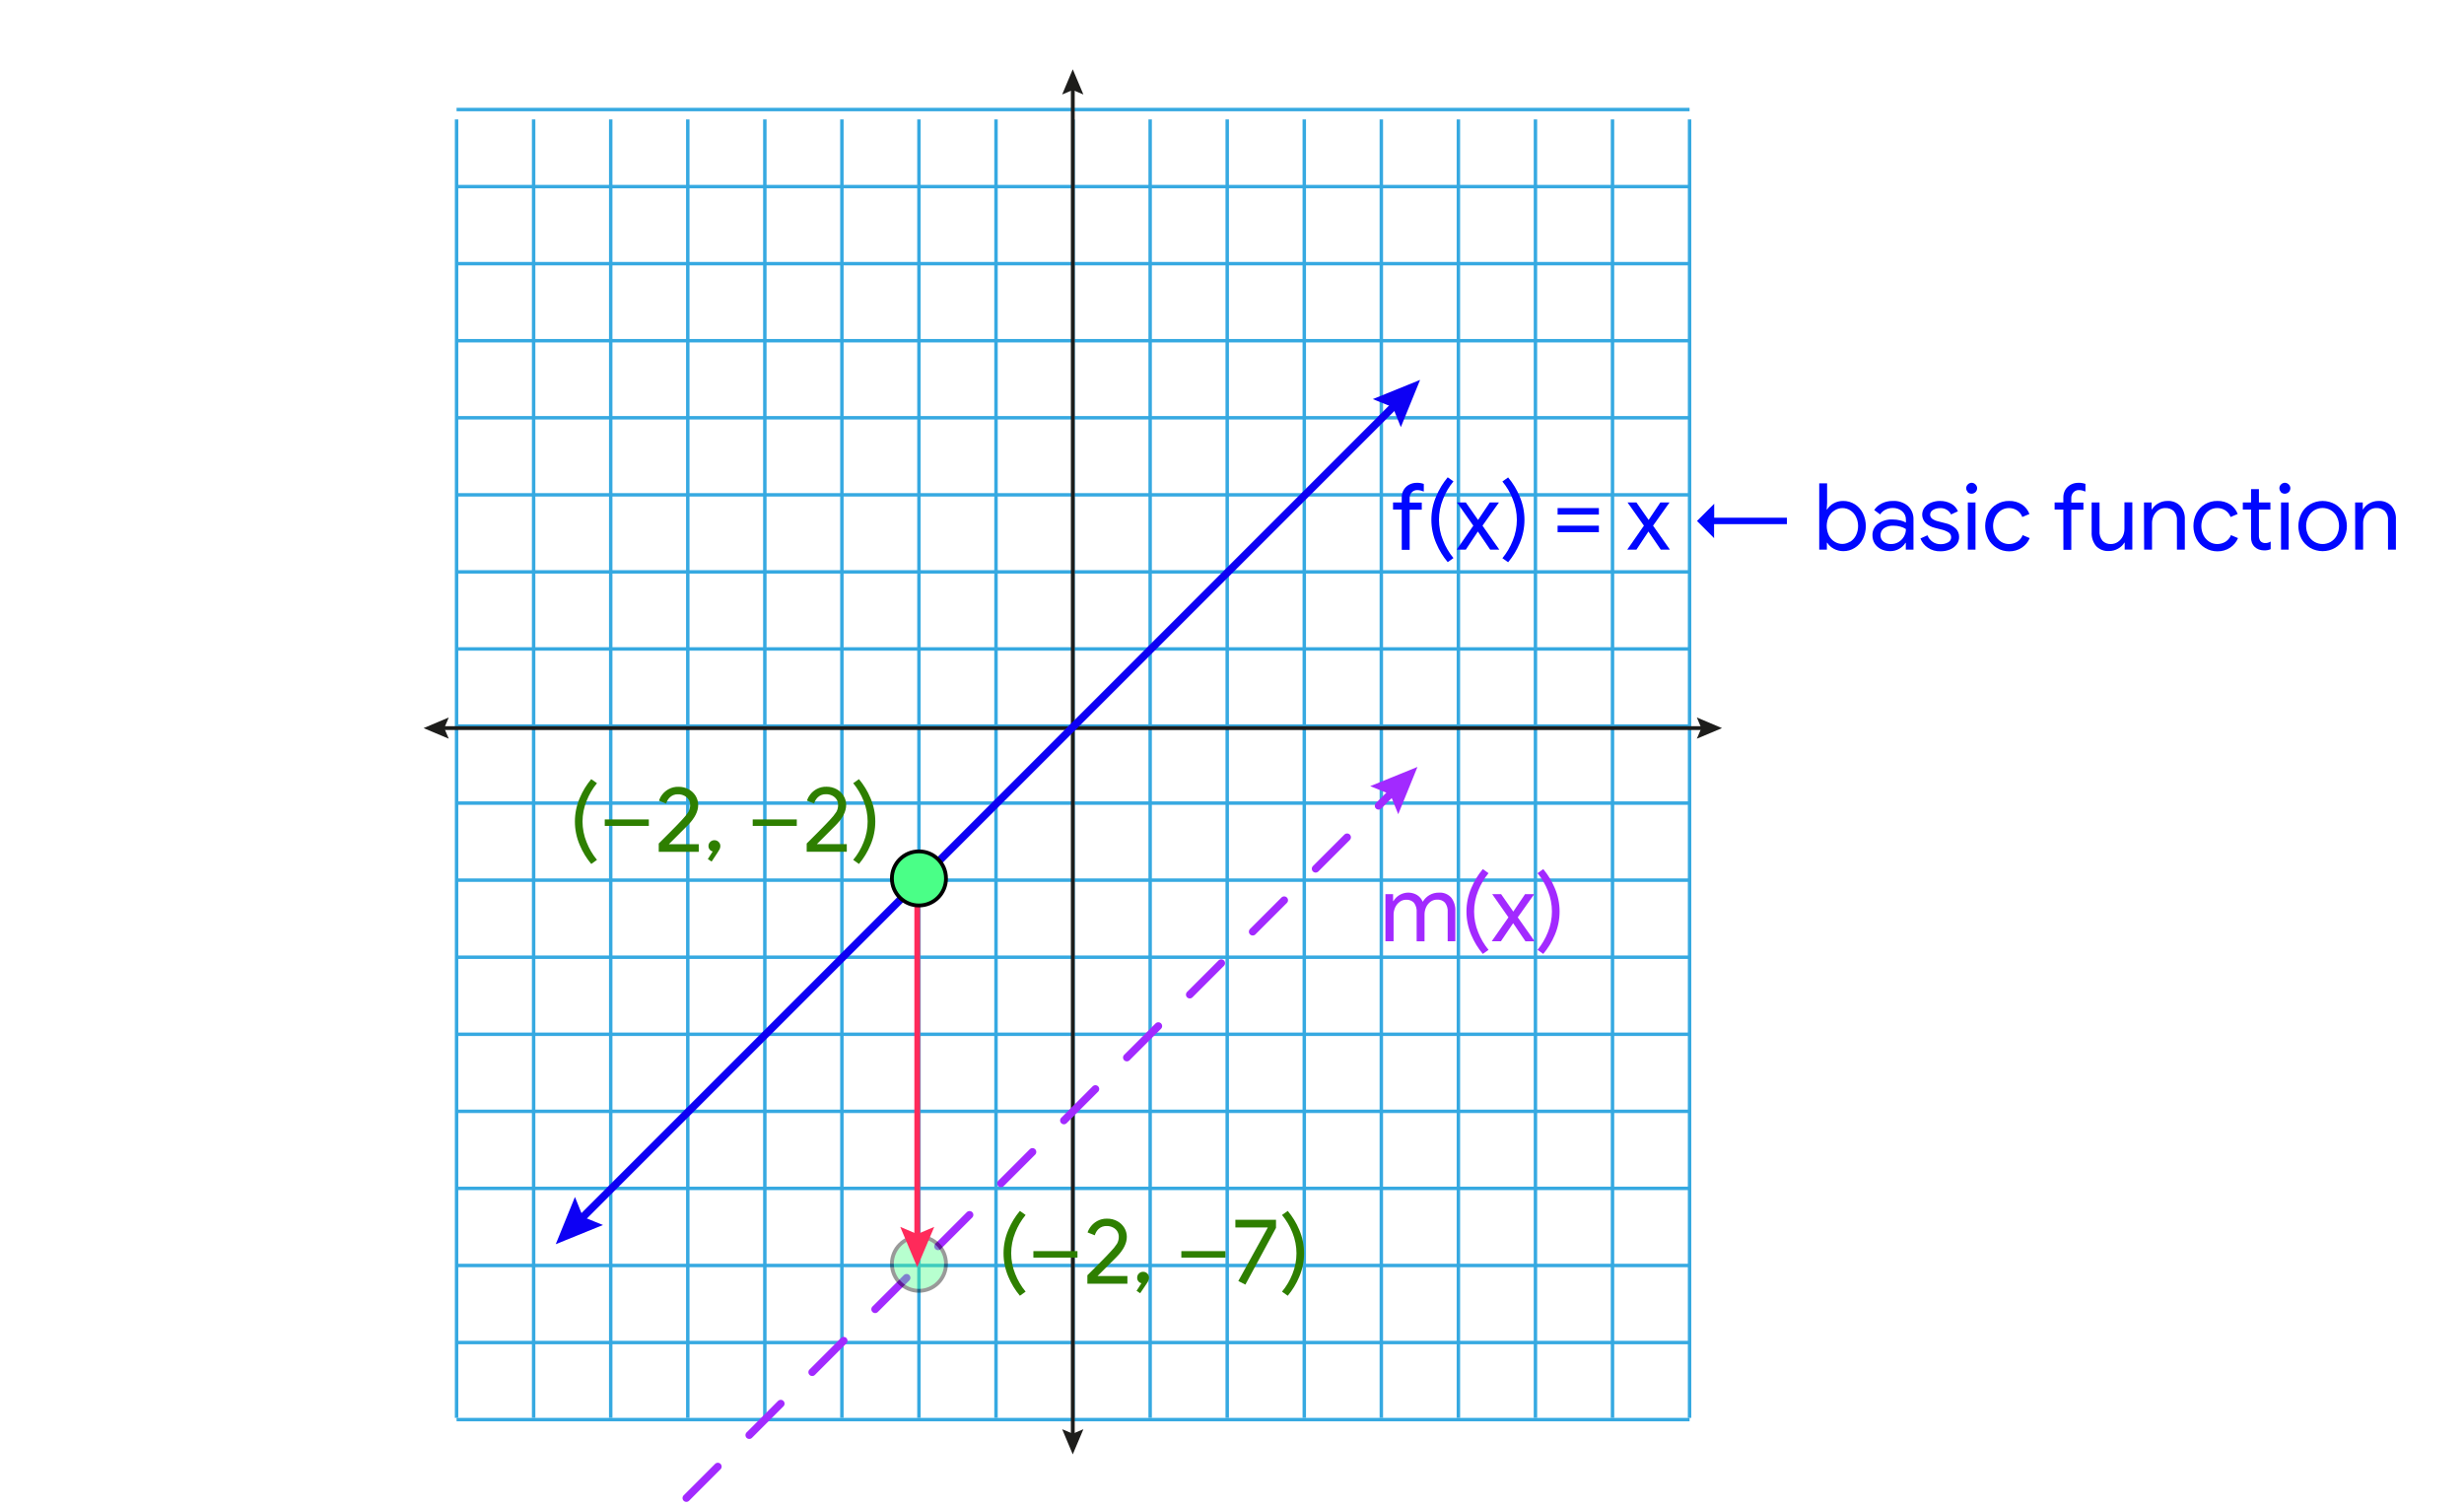
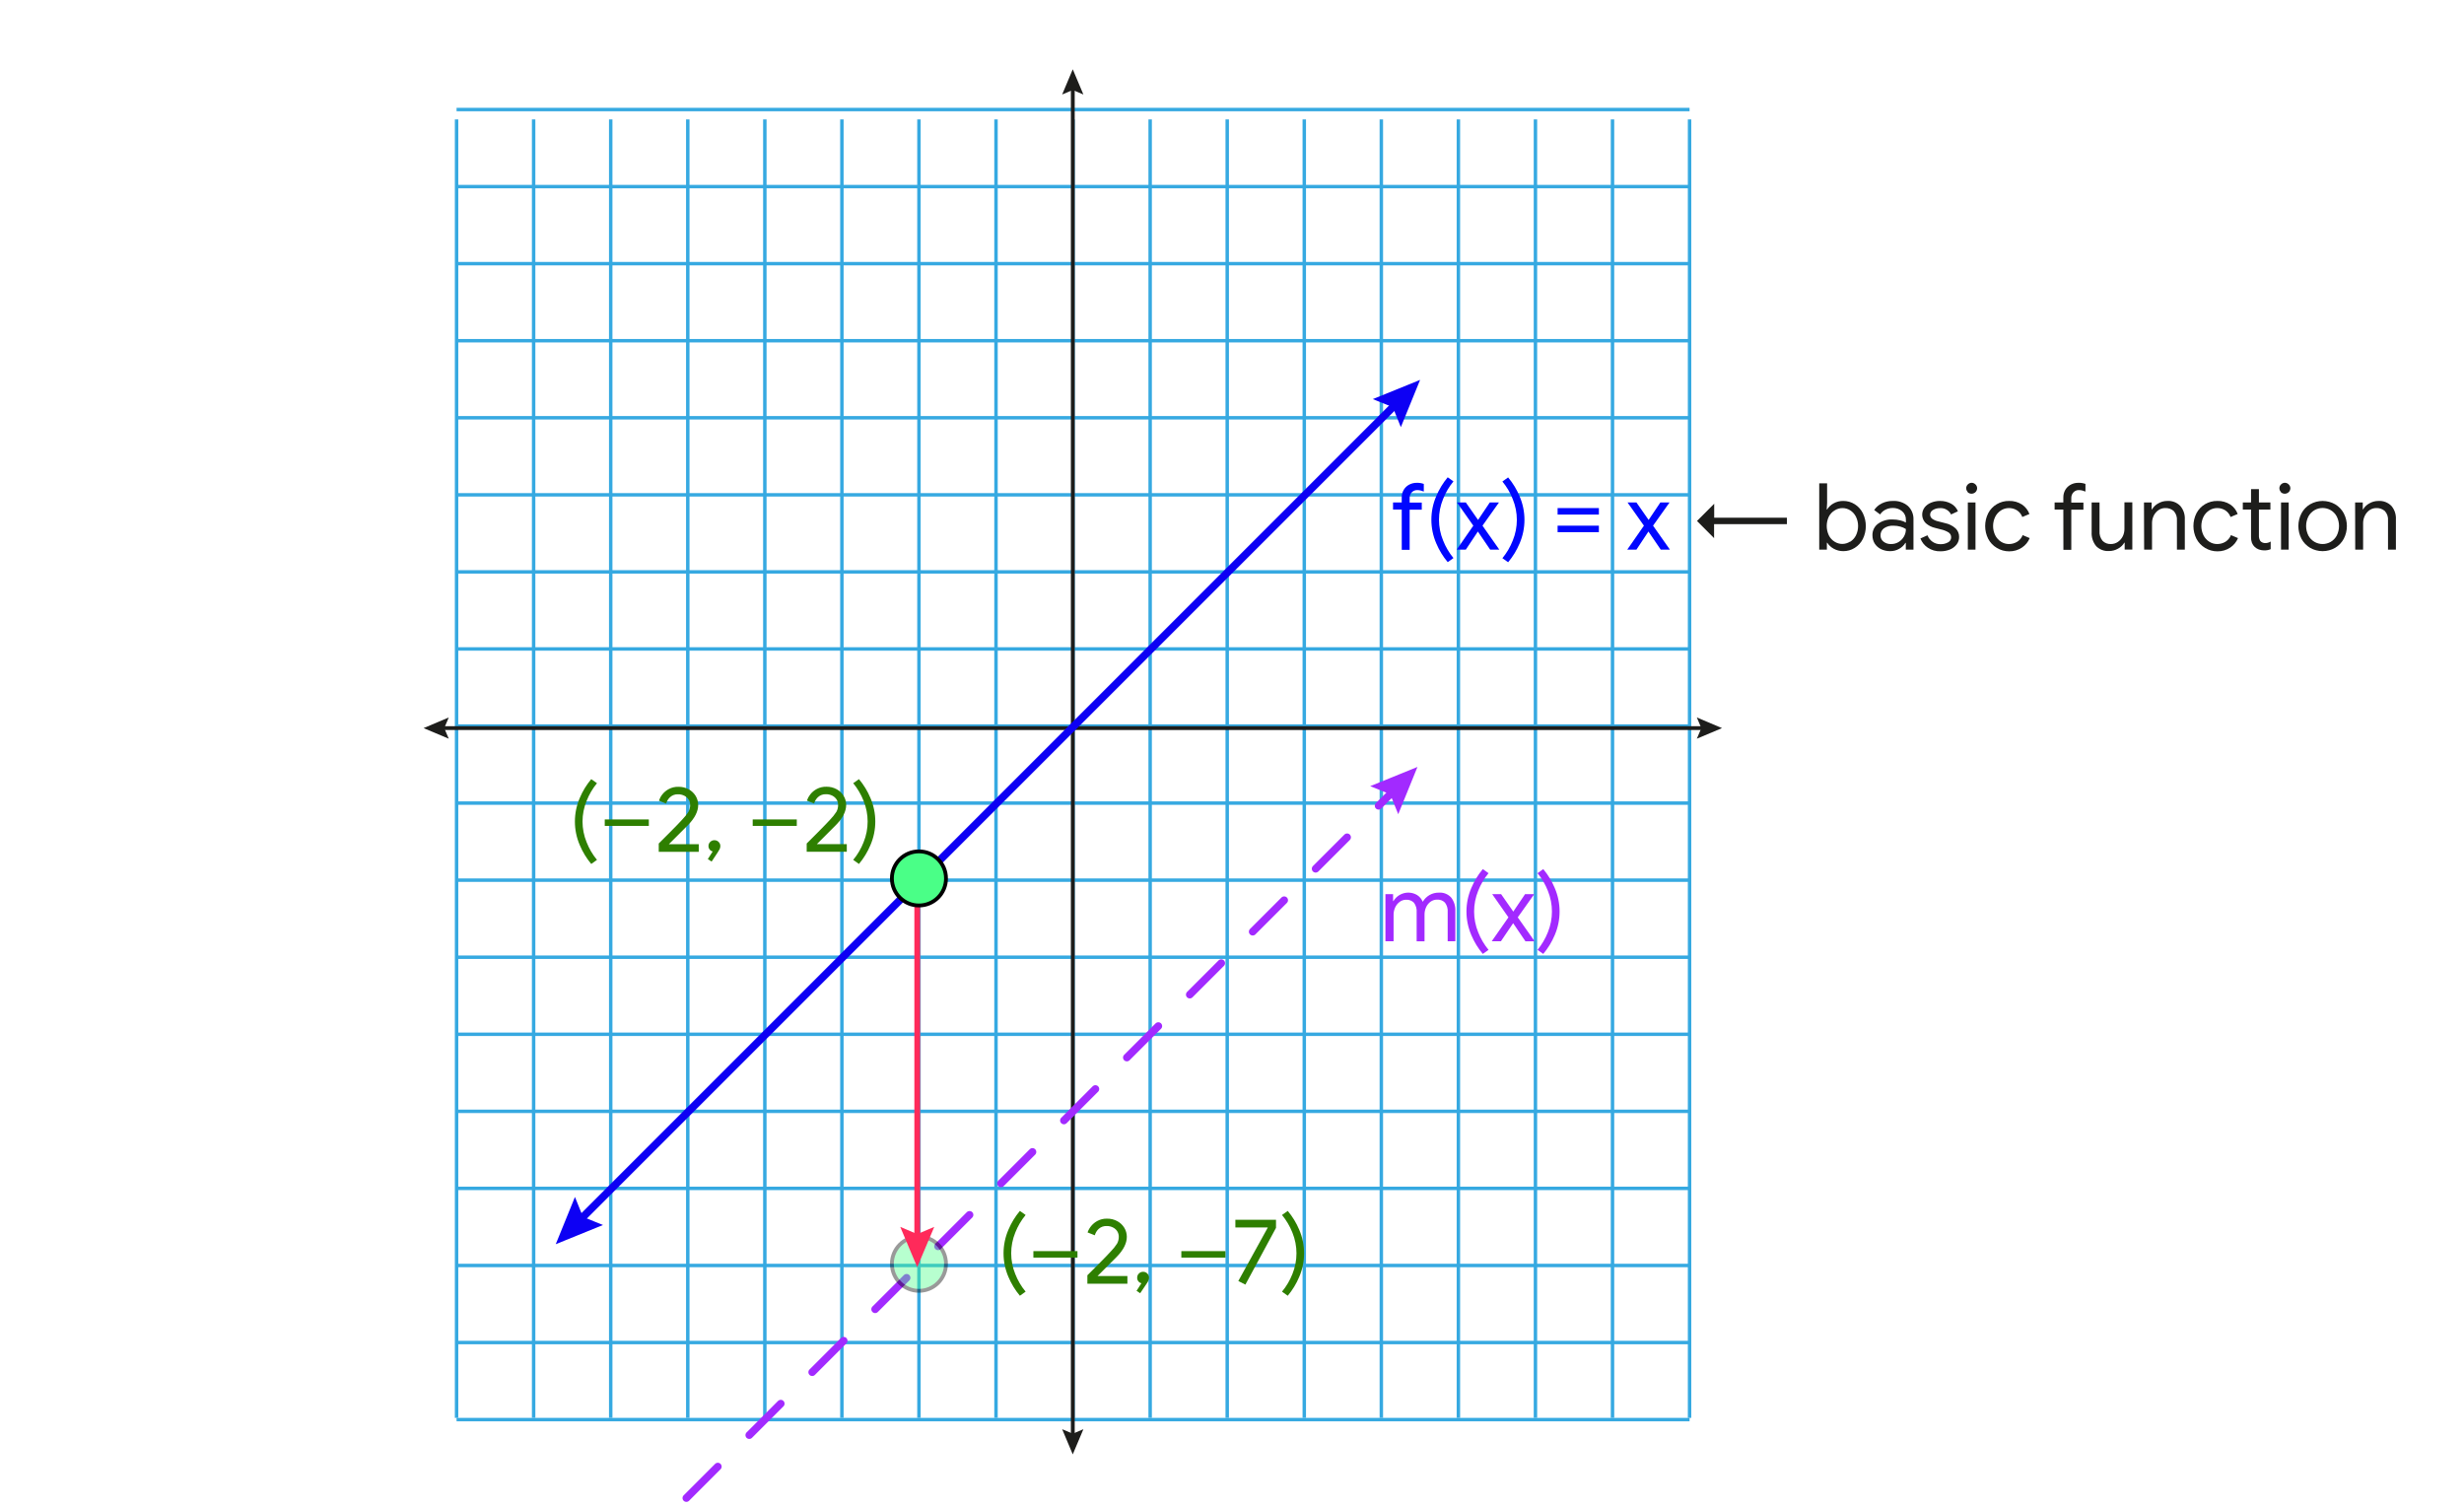
<svg xmlns="http://www.w3.org/2000/svg" id="Mathematic_Background" data-name="Mathematic Background" viewBox="0 0 644 393.5">
  <defs>
    <style>.cls-1{fill:#36a9e1;}.cls-12,.cls-2,.cls-5,.cls-6,.cls-8{fill:none;stroke-linecap:round;stroke-linejoin:round;}.cls-2{stroke:#1d1d1b;}.cls-3{fill:#1d1d1b;}.cls-4{fill:#7f8c8d;}.cls-5,.cls-6{stroke:#a22aff;}.cls-5,.cls-6,.cls-8{stroke-width:2px;}.cls-5{stroke-dasharray:11.63 11.63;}.cls-7{fill:#a22aff;}.cls-8{stroke:#0d00f4;}.cls-9{fill:#0d00f4;}.cls-10{fill:#0007ff;}.cls-11,.cls-14{fill:#4aff87;stroke:#000;stroke-miterlimit:10;}.cls-11{opacity:0.4;}.cls-12{stroke:#ff2a5a;stroke-width:1.5px;}.cls-13{fill:#ff2a5a;}.cls-15{fill:#2e7f00;}</style>
  </defs>
  <rect class="cls-1" x="119.33" y="370.58" width="322.26" height="0.9" />
  <rect class="cls-1" x="119.33" y="350.44" width="322.26" height="0.9" />
  <rect class="cls-1" x="119.33" y="330.3" width="322.26" height="0.9" />
  <rect class="cls-1" x="119.33" y="310.15" width="322.26" height="0.9" />
  <rect class="cls-1" x="119.33" y="290.01" width="322.26" height="0.9" />
  <rect class="cls-1" x="119.33" y="269.87" width="322.26" height="0.9" />
  <rect class="cls-1" x="119.33" y="249.73" width="322.26" height="0.9" />
  <rect class="cls-1" x="119.33" y="229.59" width="322.26" height="0.9" />
  <rect class="cls-1" x="119.33" y="209.45" width="322.26" height="0.9" />
  <rect class="cls-1" x="119.33" y="189.31" width="322.26" height="0.9" />
  <rect class="cls-1" x="119.33" y="169.16" width="322.26" height="0.9" />
  <rect class="cls-1" x="119.33" y="149.02" width="322.26" height="0.9" />
  <rect class="cls-1" x="119.33" y="128.88" width="322.26" height="0.9" />
  <rect class="cls-1" x="119.33" y="108.74" width="322.26" height="0.9" />
  <rect class="cls-1" x="119.33" y="88.6" width="322.26" height="0.9" />
  <rect class="cls-1" x="119.33" y="68.46" width="322.26" height="0.9" />
  <rect class="cls-1" x="119.33" y="48.32" width="322.26" height="0.9" />
  <rect class="cls-1" x="119.33" y="28.18" width="322.26" height="0.9" />
  <rect class="cls-1" x="441.14" y="31.21" width="0.9" height="339.37" />
  <rect class="cls-1" x="421" y="31.21" width="0.9" height="339.37" />
  <rect class="cls-1" x="400.86" y="31.21" width="0.9" height="339.37" />
  <rect class="cls-1" x="380.72" y="31.21" width="0.9" height="339.37" />
  <rect class="cls-1" x="360.58" y="31.21" width="0.9" height="339.37" />
  <rect class="cls-1" x="340.44" y="31.21" width="0.9" height="339.37" />
  <rect class="cls-1" x="320.3" y="31.21" width="0.9" height="339.37" />
  <rect class="cls-1" x="300.16" y="31.21" width="0.9" height="339.37" />
  <rect class="cls-1" x="280.01" y="31.21" width="0.9" height="339.37" />
  <rect class="cls-1" x="259.87" y="31.21" width="0.9" height="339.37" />
  <rect class="cls-1" x="239.73" y="31.21" width="0.9" height="339.37" />
  <rect class="cls-1" x="219.59" y="31.21" width="0.9" height="339.37" />
  <rect class="cls-1" x="199.45" y="31.21" width="0.9" height="339.37" />
  <rect class="cls-1" x="179.31" y="31.21" width="0.9" height="339.37" />
  <rect class="cls-1" x="159.17" y="31.21" width="0.9" height="339.37" />
  <rect class="cls-1" x="139.02" y="31.21" width="0.9" height="339.37" />
  <rect class="cls-1" x="118.88" y="31.21" width="0.9" height="339.37" />
  <line class="cls-2" x1="280.39" y1="22.59" x2="280.39" y2="375.64" />
  <polygon class="cls-3" points="277.61 24.7 280.38 23.52 283.16 24.7 280.38 18.11 277.61 24.7" />
  <polygon class="cls-3" points="277.61 373.54 280.38 374.71 283.16 373.54 280.38 380.12 277.61 373.54" />
  <line class="cls-2" x1="445.6" y1="190.3" x2="115.18" y2="190.3" />
  <polygon class="cls-3" points="443.49 187.52 444.67 190.3 443.49 193.07 450.07 190.3 443.49 187.52" />
  <polygon class="cls-3" points="117.29 187.52 116.11 190.3 117.29 193.07 110.71 190.3 117.29 187.52" />
  <line class="cls-4" x1="144.57" y1="426.35" x2="370.47" y2="200.45" />
  <line class="cls-5" x1="162.94" y1="407.98" x2="356.21" y2="214.71" />
  <line class="cls-6" x1="360.32" y1="210.6" x2="364.56" y2="206.36" />
  <polygon class="cls-7" points="365.45 212.8 363.34 207.58 358.12 205.47 370.47 200.45 365.45 212.8" />
  <line class="cls-4" x1="145.25" y1="325.2" x2="371.16" y2="99.29" />
  <line class="cls-8" x1="151.16" y1="319.29" x2="365.25" y2="105.2" />
  <polygon class="cls-9" points="157.6 320.17 152.38 318.06 150.27 312.84 145.25 325.19 157.6 320.17" />
  <polygon class="cls-9" points="366.13 111.64 364.02 106.42 358.8 104.31 371.16 99.29 366.13 111.64" />
  <path class="cls-10" d="M366.36,133.18h-2.27v-1.86h2.27V130a3.79,3.79,0,0,1,.54-2,3.59,3.59,0,0,1,1.42-1.34,4.15,4.15,0,0,1,2-.47,5,5,0,0,1,1.81.29v2a6.65,6.65,0,0,0-.82-.28,3.51,3.51,0,0,0-.92-.11,1.91,1.91,0,0,0-1.38.57,2.11,2.11,0,0,0-.58,1.58v1.12h3.17v1.86h-3.17v10.48h-2.06Z" />
  <path class="cls-10" d="M375.38,142a15.57,15.57,0,0,1,0-12.32,19.36,19.36,0,0,1,3-4.93l1.5,1.07a16.69,16.69,0,0,0-2.71,4.61,14.21,14.21,0,0,0,0,10.82,17,17,0,0,0,2.71,4.61l-1.5,1.06A19.12,19.12,0,0,1,375.38,142Z" />
  <path class="cls-10" d="M385.07,137.39l-4.28-6.07h2.32l3.2,4.57,3.07-4.57h2.4l-4.31,6.07,4.4,6.27h-2.39l-3.22-4.74-3.15,4.74h-2.39Z" />
  <path class="cls-10" d="M392.67,145.89a17,17,0,0,0,2.71-4.61,14.21,14.21,0,0,0,0-10.82,16.69,16.69,0,0,0-2.71-4.61l1.5-1.07a19.36,19.36,0,0,1,3,4.93,15.57,15.57,0,0,1,0,12.32,19.12,19.12,0,0,1-3,4.92Z" />
  <path class="cls-10" d="M407.1,132.79h10.79v1.7H407.1Zm0,4.6h10.79v1.7H407.1Z" />
  <path class="cls-10" d="M429.66,137.39l-4.29-6.07h2.33l3.19,4.57,3.07-4.57h2.4l-4.31,6.07,4.41,6.27h-2.4l-3.22-4.74-3.14,4.74h-2.4Z" />
-   <path class="cls-10" d="M443.53,136.16l4.5-4.5v3.65h19V137H448v3.65Z" />
-   <path class="cls-10" d="M479.26,143.41a4.55,4.55,0,0,1-1.68-1.56h-.1v1.81h-2V126.33h2.06v5.11l-.1,1.72h.1a4.46,4.46,0,0,1,1.68-1.59,5,5,0,0,1,2.53-.64,5.49,5.49,0,0,1,3,.85,5.78,5.78,0,0,1,2.13,2.35,7.67,7.67,0,0,1,0,6.74,5.78,5.78,0,0,1-2.13,2.33,5.49,5.49,0,0,1-3,.85A5.11,5.11,0,0,1,479.26,143.41Zm4.3-1.81a4.17,4.17,0,0,0,1.51-1.65,5.59,5.59,0,0,0,0-4.92,4.2,4.2,0,0,0-1.51-1.66,3.77,3.77,0,0,0-4,0A4.14,4.14,0,0,0,478,135a5.73,5.73,0,0,0,0,4.94,4,4,0,0,0,1.5,1.64,3.72,3.72,0,0,0,4,0Z" />
-   <path class="cls-10" d="M491.62,143.52a4.07,4.07,0,0,1-1.65-1.47,4,4,0,0,1-.58-2.12,3.61,3.61,0,0,1,1.48-3.06,6.09,6.09,0,0,1,3.73-1.1,8.52,8.52,0,0,1,2.07.24,5.36,5.36,0,0,1,1.46.56v-.75a2.78,2.78,0,0,0-1-2.22,3.63,3.63,0,0,0-2.44-.83,4.15,4.15,0,0,0-1.92.45,3.43,3.43,0,0,0-1.37,1.24l-1.55-1.16a5,5,0,0,1,2-1.74,6.28,6.28,0,0,1,2.82-.63,5.64,5.64,0,0,1,4,1.32,4.63,4.63,0,0,1,1.44,3.59v7.82h-2v-1.77H498a4.34,4.34,0,0,1-1.59,1.53,4.62,4.62,0,0,1-2.4.63A5.41,5.41,0,0,1,491.62,143.52Zm4.55-1.82a4,4,0,0,0,1.43-1.43,3.79,3.79,0,0,0,.53-2,5,5,0,0,0-1.43-.63,6.51,6.51,0,0,0-1.79-.24,4,4,0,0,0-2.55.7,2.23,2.23,0,0,0-.86,1.82,2,2,0,0,0,.77,1.64,3,3,0,0,0,2,.63A3.68,3.68,0,0,0,496.17,141.7Z" />
-   <path class="cls-10" d="M503.82,143.12a5.07,5.07,0,0,1-1.89-2.39l1.84-.82a3.69,3.69,0,0,0,1.37,1.72,3.53,3.53,0,0,0,2,.6,3.88,3.88,0,0,0,2-.47,1.46,1.46,0,0,0,.82-1.34,1.49,1.49,0,0,0-.65-1.25,6.26,6.26,0,0,0-2.06-.81l-1.5-.39a5.4,5.4,0,0,1-2.42-1.23,3.13,3.13,0,0,1-.3-4.13,4,4,0,0,1,1.7-1.24,6,6,0,0,1,2.3-.44,5.9,5.9,0,0,1,2.9.7,4,4,0,0,1,1.8,2l-1.79.83a3,3,0,0,0-2.93-1.65,3.35,3.35,0,0,0-1.78.47,1.39,1.39,0,0,0-.76,1.2,1.35,1.35,0,0,0,.53,1.1,4.3,4.3,0,0,0,1.6.69l1.79.46a5.84,5.84,0,0,1,2.73,1.37,3,3,0,0,1,.92,2.21,3.18,3.18,0,0,1-.65,2,4.26,4.26,0,0,1-1.77,1.32,6.32,6.32,0,0,1-2.47.46A5.64,5.64,0,0,1,503.82,143.12Z" />
-   <path class="cls-10" d="M514.32,128.61a1.42,1.42,0,0,1-.43-1,1.37,1.37,0,0,1,.43-1,1.42,1.42,0,0,1,1-.43,1.44,1.44,0,0,1,1,.43,1.37,1.37,0,0,1,.43,1,1.45,1.45,0,0,1-.42,1,1.5,1.5,0,0,1-2.1,0Zm0,2.71h2v12.34h-2Z" />
-   <path class="cls-10" d="M521.88,143.19a5.93,5.93,0,0,1-2.23-2.35,7.44,7.44,0,0,1,0-6.71,5.81,5.81,0,0,1,2.23-2.35,6.11,6.11,0,0,1,3.21-.85,5.87,5.87,0,0,1,3.38.93,5.13,5.13,0,0,1,1.95,2.48l-1.86.78a3.63,3.63,0,0,0-1.37-1.73,3.9,3.9,0,0,0-2.19-.6,3.74,3.74,0,0,0-2,.6,4.24,4.24,0,0,0-1.51,1.65,5.53,5.53,0,0,0,0,4.89,4.27,4.27,0,0,0,1.51,1.66,3.74,3.74,0,0,0,2,.6,4.11,4.11,0,0,0,2.25-.61,3.57,3.57,0,0,0,1.4-1.72l1.84.78a5.38,5.38,0,0,1-2,2.46,5.87,5.87,0,0,1-3.38,1A6.12,6.12,0,0,1,521.88,143.19Z" />
-   <path class="cls-10" d="M539.28,133.18H537v-1.86h2.28V130a3.87,3.87,0,0,1,.53-2,3.61,3.61,0,0,1,1.43-1.34,4.13,4.13,0,0,1,2-.47,5,5,0,0,1,1.82.29v2a7.27,7.27,0,0,0-.82-.28,3.57,3.57,0,0,0-.92-.11,1.88,1.88,0,0,0-1.38.57,2.11,2.11,0,0,0-.58,1.58v1.12h3.17v1.86h-3.17v10.48h-2.06Z" />
-   <path class="cls-10" d="M547.86,142.74a5.29,5.29,0,0,1-1.18-3.65v-7.77h2.06v7.45a3.62,3.62,0,0,0,.8,2.59,2.86,2.86,0,0,0,2.16.83,3.21,3.21,0,0,0,1.85-.56,3.84,3.84,0,0,0,1.26-1.45,4.3,4.3,0,0,0,.44-1.89v-7h2.06v12.34h-2v-1.79h-.1a4.12,4.12,0,0,1-1.62,1.55,4.73,4.73,0,0,1-2.37.63A4.33,4.33,0,0,1,547.86,142.74Z" />
-   <path class="cls-10" d="M560.36,131.32h2v1.81h.1a4.21,4.21,0,0,1,1.62-1.56,4.64,4.64,0,0,1,2.37-.64,4.32,4.32,0,0,1,3.4,1.3,5,5,0,0,1,1.18,3.52v7.91h-2.06v-7.6a3.32,3.32,0,0,0-.82-2.49,3.15,3.15,0,0,0-2.26-.78,3,3,0,0,0-1.77.56,3.72,3.72,0,0,0-1.23,1.46,4.36,4.36,0,0,0-.43,1.9v6.95h-2.06Z" />
-   <path class="cls-10" d="M576.31,143.19a6.07,6.07,0,0,1-2.23-2.35,7.44,7.44,0,0,1,0-6.71,5.94,5.94,0,0,1,2.23-2.35,6.12,6.12,0,0,1,3.22-.85,5.89,5.89,0,0,1,3.38.93,5.06,5.06,0,0,1,1.94,2.48l-1.86.78a3.57,3.57,0,0,0-1.37-1.73,3.86,3.86,0,0,0-2.19-.6,3.73,3.73,0,0,0-2,.6,4.24,4.24,0,0,0-1.51,1.65,5.53,5.53,0,0,0,0,4.89,4.27,4.27,0,0,0,1.51,1.66,3.73,3.73,0,0,0,2,.6,4.11,4.11,0,0,0,2.25-.61,3.65,3.65,0,0,0,1.41-1.72l1.84.78a5.45,5.45,0,0,1-2,2.46,5.89,5.89,0,0,1-3.38,1A6.13,6.13,0,0,1,576.31,143.19Z" />
-   <path class="cls-10" d="M590.38,143.61a3.26,3.26,0,0,1-1.07-.65,3,3,0,0,1-.73-1.07,4,4,0,0,1-.24-1.47v-7.24h-2.15v-1.86h2.15v-3.49h2.06v3.49h3v1.86h-3v6.73a2.43,2.43,0,0,0,.38,1.5,1.67,1.67,0,0,0,1.34.53,2.45,2.45,0,0,0,1.35-.41v2a3.36,3.36,0,0,1-.74.24,5,5,0,0,1-1,.08A4,4,0,0,1,590.38,143.61Z" />
-   <path class="cls-10" d="M596.18,128.61a1.42,1.42,0,0,1-.43-1,1.37,1.37,0,0,1,.43-1,1.42,1.42,0,0,1,1-.43,1.4,1.4,0,0,1,1,.43,1.38,1.38,0,0,1,.44,1,1.45,1.45,0,0,1-.42,1,1.5,1.5,0,0,1-2.1,0Zm0,2.71h2v12.34h-2Z" />
-   <path class="cls-10" d="M603.78,143.18a6.06,6.06,0,0,1-2.26-2.37,7.21,7.21,0,0,1,0-6.64,6.06,6.06,0,0,1,2.26-2.37,6.58,6.58,0,0,1,6.54,0,6.06,6.06,0,0,1,2.26,2.37,7.21,7.21,0,0,1,0,6.64,6.06,6.06,0,0,1-2.26,2.37,6.58,6.58,0,0,1-6.54,0Zm5.39-1.56a4.21,4.21,0,0,0,1.57-1.64,5.55,5.55,0,0,0,0-5,4.21,4.21,0,0,0-1.57-1.64,4.25,4.25,0,0,0-4.25,0,4.25,4.25,0,0,0-1.59,1.64,5.55,5.55,0,0,0,0,5,4.25,4.25,0,0,0,1.59,1.64,4.25,4.25,0,0,0,4.25,0Z" />
-   <path class="cls-10" d="M615.54,131.32h2v1.81h.09a4.21,4.21,0,0,1,1.62-1.56,4.7,4.7,0,0,1,2.38-.64,4.35,4.35,0,0,1,3.4,1.3,5,5,0,0,1,1.17,3.52v7.91h-2.06v-7.6a3.28,3.28,0,0,0-.82-2.49,3.14,3.14,0,0,0-2.25-.78,3,3,0,0,0-1.78.56,3.78,3.78,0,0,0-1.22,1.46,4.37,4.37,0,0,0-.44,1.9v6.95h-2.06Z" />
+   <path class="cls-3" d="M443.53,136.16l4.5-4.5v3.65h19V137H448v3.65Z" />
+   <path class="cls-3" d="M479.26,143.41a4.55,4.55,0,0,1-1.68-1.56h-.1v1.81h-2V126.33h2.06v5.11l-.1,1.72h.1a4.46,4.46,0,0,1,1.68-1.59,5,5,0,0,1,2.53-.64,5.49,5.49,0,0,1,3,.85,5.78,5.78,0,0,1,2.13,2.35,7.67,7.67,0,0,1,0,6.74,5.78,5.78,0,0,1-2.13,2.33,5.49,5.49,0,0,1-3,.85A5.11,5.11,0,0,1,479.26,143.41Zm4.3-1.81a4.17,4.17,0,0,0,1.51-1.65,5.59,5.59,0,0,0,0-4.92,4.2,4.2,0,0,0-1.51-1.66,3.77,3.77,0,0,0-4,0A4.14,4.14,0,0,0,478,135a5.73,5.73,0,0,0,0,4.94,4,4,0,0,0,1.5,1.64,3.72,3.72,0,0,0,4,0Z" />
+   <path class="cls-3" d="M491.62,143.52a4.07,4.07,0,0,1-1.65-1.47,4,4,0,0,1-.58-2.12,3.61,3.61,0,0,1,1.48-3.06,6.09,6.09,0,0,1,3.73-1.1,8.52,8.52,0,0,1,2.07.24,5.36,5.36,0,0,1,1.46.56v-.75a2.78,2.78,0,0,0-1-2.22,3.63,3.63,0,0,0-2.44-.83,4.15,4.15,0,0,0-1.92.45,3.43,3.43,0,0,0-1.37,1.24l-1.55-1.16a5,5,0,0,1,2-1.74,6.28,6.28,0,0,1,2.82-.63,5.64,5.64,0,0,1,4,1.32,4.63,4.63,0,0,1,1.44,3.59v7.82h-2v-1.77H498a4.34,4.34,0,0,1-1.59,1.53,4.62,4.62,0,0,1-2.4.63A5.41,5.41,0,0,1,491.62,143.52Zm4.55-1.82a4,4,0,0,0,1.43-1.43,3.79,3.79,0,0,0,.53-2,5,5,0,0,0-1.43-.63,6.51,6.51,0,0,0-1.79-.24,4,4,0,0,0-2.55.7,2.23,2.23,0,0,0-.86,1.82,2,2,0,0,0,.77,1.64,3,3,0,0,0,2,.63A3.68,3.68,0,0,0,496.17,141.7Z" />
+   <path class="cls-3" d="M503.82,143.12a5.07,5.07,0,0,1-1.89-2.39l1.84-.82a3.69,3.69,0,0,0,1.37,1.72,3.53,3.53,0,0,0,2,.6,3.88,3.88,0,0,0,2-.47,1.46,1.46,0,0,0,.82-1.34,1.49,1.49,0,0,0-.65-1.25,6.26,6.26,0,0,0-2.06-.81l-1.5-.39a5.4,5.4,0,0,1-2.42-1.23,3.13,3.13,0,0,1-.3-4.13,4,4,0,0,1,1.7-1.24,6,6,0,0,1,2.3-.44,5.9,5.9,0,0,1,2.9.7,4,4,0,0,1,1.8,2l-1.79.83a3,3,0,0,0-2.93-1.65,3.35,3.35,0,0,0-1.78.47,1.39,1.39,0,0,0-.76,1.2,1.35,1.35,0,0,0,.53,1.1,4.3,4.3,0,0,0,1.6.69l1.79.46a5.84,5.84,0,0,1,2.73,1.37,3,3,0,0,1,.92,2.21,3.18,3.18,0,0,1-.65,2,4.26,4.26,0,0,1-1.77,1.32,6.32,6.32,0,0,1-2.47.46A5.64,5.64,0,0,1,503.82,143.12Z" />
+   <path class="cls-3" d="M514.32,128.61a1.42,1.42,0,0,1-.43-1,1.37,1.37,0,0,1,.43-1,1.42,1.42,0,0,1,1-.43,1.44,1.44,0,0,1,1,.43,1.37,1.37,0,0,1,.43,1,1.45,1.45,0,0,1-.42,1,1.5,1.5,0,0,1-2.1,0Zm0,2.71h2v12.34h-2Z" />
+   <path class="cls-3" d="M521.88,143.19a5.93,5.93,0,0,1-2.23-2.35,7.44,7.44,0,0,1,0-6.71,5.81,5.81,0,0,1,2.23-2.35,6.11,6.11,0,0,1,3.21-.85,5.87,5.87,0,0,1,3.38.93,5.13,5.13,0,0,1,1.95,2.48l-1.86.78a3.63,3.63,0,0,0-1.37-1.73,3.9,3.9,0,0,0-2.19-.6,3.74,3.74,0,0,0-2,.6,4.24,4.24,0,0,0-1.51,1.65,5.53,5.53,0,0,0,0,4.89,4.27,4.27,0,0,0,1.51,1.66,3.74,3.74,0,0,0,2,.6,4.11,4.11,0,0,0,2.25-.61,3.57,3.57,0,0,0,1.4-1.72l1.84.78a5.38,5.38,0,0,1-2,2.46,5.87,5.87,0,0,1-3.38,1A6.12,6.12,0,0,1,521.88,143.19Z" />
+   <path class="cls-3" d="M539.28,133.18H537v-1.86h2.28V130a3.87,3.87,0,0,1,.53-2,3.61,3.61,0,0,1,1.43-1.34,4.13,4.13,0,0,1,2-.47,5,5,0,0,1,1.82.29v2a7.27,7.27,0,0,0-.82-.28,3.57,3.57,0,0,0-.92-.11,1.88,1.88,0,0,0-1.38.57,2.11,2.11,0,0,0-.58,1.58v1.12h3.17v1.86h-3.17v10.48h-2.06Z" />
+   <path class="cls-3" d="M547.86,142.74a5.29,5.29,0,0,1-1.18-3.65v-7.77h2.06v7.45a3.62,3.62,0,0,0,.8,2.59,2.86,2.86,0,0,0,2.16.83,3.21,3.21,0,0,0,1.85-.56,3.84,3.84,0,0,0,1.26-1.45,4.3,4.3,0,0,0,.44-1.89v-7h2.06v12.34h-2v-1.79h-.1a4.12,4.12,0,0,1-1.62,1.55,4.73,4.73,0,0,1-2.37.63A4.33,4.33,0,0,1,547.86,142.74Z" />
+   <path class="cls-3" d="M560.36,131.32h2v1.81h.1a4.21,4.21,0,0,1,1.62-1.56,4.64,4.64,0,0,1,2.37-.64,4.32,4.32,0,0,1,3.4,1.3,5,5,0,0,1,1.18,3.52v7.91h-2.06v-7.6a3.32,3.32,0,0,0-.82-2.49,3.15,3.15,0,0,0-2.26-.78,3,3,0,0,0-1.77.56,3.72,3.72,0,0,0-1.23,1.46,4.36,4.36,0,0,0-.43,1.9v6.95h-2.06Z" />
+   <path class="cls-3" d="M576.31,143.19a6.07,6.07,0,0,1-2.23-2.35,7.44,7.44,0,0,1,0-6.71,5.94,5.94,0,0,1,2.23-2.35,6.12,6.12,0,0,1,3.22-.85,5.89,5.89,0,0,1,3.38.93,5.06,5.06,0,0,1,1.94,2.48l-1.86.78a3.57,3.57,0,0,0-1.37-1.73,3.86,3.86,0,0,0-2.19-.6,3.73,3.73,0,0,0-2,.6,4.24,4.24,0,0,0-1.51,1.65,5.53,5.53,0,0,0,0,4.89,4.27,4.27,0,0,0,1.51,1.66,3.73,3.73,0,0,0,2,.6,4.11,4.11,0,0,0,2.25-.61,3.65,3.65,0,0,0,1.41-1.72l1.84.78a5.45,5.45,0,0,1-2,2.46,5.89,5.89,0,0,1-3.38,1A6.13,6.13,0,0,1,576.31,143.19Z" />
+   <path class="cls-3" d="M590.38,143.61a3.26,3.26,0,0,1-1.07-.65,3,3,0,0,1-.73-1.07,4,4,0,0,1-.24-1.47v-7.24h-2.15v-1.86h2.15v-3.49h2.06v3.49h3v1.86h-3v6.73a2.43,2.43,0,0,0,.38,1.5,1.67,1.67,0,0,0,1.34.53,2.45,2.45,0,0,0,1.35-.41v2a3.36,3.36,0,0,1-.74.24,5,5,0,0,1-1,.08A4,4,0,0,1,590.38,143.61Z" />
+   <path class="cls-3" d="M596.18,128.61a1.42,1.42,0,0,1-.43-1,1.37,1.37,0,0,1,.43-1,1.42,1.42,0,0,1,1-.43,1.4,1.4,0,0,1,1,.43,1.38,1.38,0,0,1,.44,1,1.45,1.45,0,0,1-.42,1,1.5,1.5,0,0,1-2.1,0Zm0,2.71h2v12.34h-2Z" />
+   <path class="cls-3" d="M603.78,143.18a6.06,6.06,0,0,1-2.26-2.37,7.21,7.21,0,0,1,0-6.64,6.06,6.06,0,0,1,2.26-2.37,6.58,6.58,0,0,1,6.54,0,6.06,6.06,0,0,1,2.26,2.37,7.21,7.21,0,0,1,0,6.64,6.06,6.06,0,0,1-2.26,2.37,6.58,6.58,0,0,1-6.54,0Zm5.39-1.56a4.21,4.21,0,0,0,1.57-1.64,5.55,5.55,0,0,0,0-5,4.21,4.21,0,0,0-1.57-1.64,4.25,4.25,0,0,0-4.25,0,4.25,4.25,0,0,0-1.59,1.64,5.55,5.55,0,0,0,0,5,4.25,4.25,0,0,0,1.59,1.64,4.25,4.25,0,0,0,4.25,0Z" />
+   <path class="cls-3" d="M615.54,131.32h2v1.81h.09a4.21,4.21,0,0,1,1.62-1.56,4.7,4.7,0,0,1,2.38-.64,4.35,4.35,0,0,1,3.4,1.3,5,5,0,0,1,1.17,3.52v7.91h-2.06v-7.6a3.28,3.28,0,0,0-.82-2.49,3.14,3.14,0,0,0-2.25-.78,3,3,0,0,0-1.78.56,3.78,3.78,0,0,0-1.22,1.46,4.37,4.37,0,0,0-.44,1.9v6.95h-2.06Z" />
  <path class="cls-7" d="M362.1,233.69h2v1.81h.1a4.51,4.51,0,0,1,6.21-1.55,3.7,3.7,0,0,1,1.44,1.74,5.14,5.14,0,0,1,1.73-1.74,4.79,4.79,0,0,1,2.51-.65,3.93,3.93,0,0,1,3.2,1.29,5.36,5.36,0,0,1,1.08,3.53V246h-2v-7.6a3.61,3.61,0,0,0-.71-2.49,2.64,2.64,0,0,0-2.08-.78,2.86,2.86,0,0,0-1.67.53,3.66,3.66,0,0,0-1.17,1.43,4.54,4.54,0,0,0-.42,1.94v7h-2.06v-7.58a3.71,3.71,0,0,0-.7-2.51,2.64,2.64,0,0,0-2.06-.78,2.74,2.74,0,0,0-1.67.55,3.69,3.69,0,0,0-1.18,1.45,4.55,4.55,0,0,0-.42,2V246H362.1Z" />
  <path class="cls-7" d="M384.55,244.4a15.57,15.57,0,0,1,0-12.32,19.36,19.36,0,0,1,3-4.93l1.5,1.07a16.69,16.69,0,0,0-2.71,4.61,14.34,14.34,0,0,0,0,10.82,17,17,0,0,0,2.71,4.61l-1.5,1.06A19.29,19.29,0,0,1,384.55,244.4Z" />
  <path class="cls-7" d="M394.25,239.76,390,233.69h2.33l3.19,4.57,3.08-4.57H401l-4.31,6.07,4.41,6.27h-2.4l-3.22-4.74L392.29,246h-2.4Z" />
  <path class="cls-7" d="M401.85,248.26a17.25,17.25,0,0,0,2.71-4.61,14.34,14.34,0,0,0,0-10.82,16.94,16.94,0,0,0-2.71-4.61l1.5-1.07a19.36,19.36,0,0,1,3,4.93,15.57,15.57,0,0,1,0,12.32,19.29,19.29,0,0,1-3,4.92Z" />
  <circle class="cls-11" cx="240.18" cy="330.3" r="7.07" />
  <line class="cls-12" x1="239.73" y1="229.59" x2="239.73" y2="324.03" />
  <polygon class="cls-13" points="235.29 320.66 239.73 322.55 244.18 320.66 239.73 331.19 235.29 320.66" />
  <circle class="cls-14" cx="240.18" cy="229.59" r="7.07" />
  <path class="cls-15" d="M263.56,333.73a15.57,15.57,0,0,1,0-12.32,19.29,19.29,0,0,1,3-4.92l1.5,1.06a17,17,0,0,0-2.71,4.61,14.34,14.34,0,0,0,0,10.82,16.69,16.69,0,0,0,2.71,4.61l-1.5,1.07A19.36,19.36,0,0,1,263.56,333.73Z" />
  <path class="cls-15" d="M270.09,327h11.52v1.69H270.09Z" />
  <path class="cls-15" d="M284.2,333.31c.5-.5,1.49-1.5,3-3s2.52-2.58,3.1-3.21a13,13,0,0,0,1.67-2.08,3.58,3.58,0,0,0,.44-1.82,2.64,2.64,0,0,0-.38-1.36,2.74,2.74,0,0,0-1.09-1,3.37,3.37,0,0,0-1.7-.4,2.9,2.9,0,0,0-2.1.76,3.64,3.64,0,0,0-1,1.66l-1.89-.75a5.45,5.45,0,0,1,2.56-3,5.05,5.05,0,0,1,2.52-.6,5.4,5.4,0,0,1,2.7.66,4.79,4.79,0,0,1,1.83,1.74,4.55,4.55,0,0,1,.65,2.35q0,2.54-2.66,5.25l-5,5h7.81v2H284.2Z" />
  <path class="cls-15" d="M297.05,337.38l1.28-2a1.28,1.28,0,0,1-.77-.46,1.37,1.37,0,0,1-.34-1,1.45,1.45,0,0,1,.45-1.07,1.49,1.49,0,0,1,1.1-.45,1.5,1.5,0,0,1,1.1.45,1.45,1.45,0,0,1,.45,1.07,1.93,1.93,0,0,1-.17.79,4.91,4.91,0,0,1-.51.86L298,338Z" />
  <path class="cls-15" d="M308.76,327h11.53v1.69H308.76Z" />
  <path class="cls-15" d="M323.65,334.81l7.72-14h-8.49v-2H333.5v2.11l-8,14.83Z" />
  <path class="cls-15" d="M335.07,337.59a17,17,0,0,0,2.72-4.61,14.34,14.34,0,0,0,0-10.82,17.27,17.27,0,0,0-2.72-4.61l1.5-1.06a19.29,19.29,0,0,1,3,4.92,15.57,15.57,0,0,1,0,12.32,19.36,19.36,0,0,1-3,4.93Z" />
  <path class="cls-15" d="M151.53,220.88a15.57,15.57,0,0,1,0-12.32,19.12,19.12,0,0,1,3-4.92l1.5,1.06a17,17,0,0,0-2.71,4.61,14.21,14.21,0,0,0,0,10.82,16.69,16.69,0,0,0,2.71,4.61l-1.5,1.07A19.36,19.36,0,0,1,151.53,220.88Z" />
  <path class="cls-15" d="M158.06,214.17h11.52v1.69H158.06Z" />
  <path class="cls-15" d="M172.17,220.46c.5-.5,1.49-1.5,3-3s2.52-2.58,3.1-3.21a13,13,0,0,0,1.67-2.08,3.58,3.58,0,0,0,.44-1.82A2.7,2.7,0,0,0,180,209a2.88,2.88,0,0,0-1.09-1,3.47,3.47,0,0,0-1.7-.4,2.9,2.9,0,0,0-2.1.77,3.59,3.59,0,0,0-1,1.66l-1.89-.76a5.46,5.46,0,0,1,.87-1.61,5.3,5.3,0,0,1,1.69-1.42,5.05,5.05,0,0,1,2.52-.6,5.4,5.4,0,0,1,2.7.66,4.79,4.79,0,0,1,1.83,1.74,4.55,4.55,0,0,1,.65,2.35q0,2.53-2.66,5.25l-5,5h7.81v2H172.17Z" />
  <path class="cls-15" d="M185,224.53l1.28-2a1.28,1.28,0,0,1-.77-.46,1.39,1.39,0,0,1-.34-.95,1.44,1.44,0,0,1,.45-1.07,1.49,1.49,0,0,1,1.1-.45,1.5,1.5,0,0,1,1.1.45,1.44,1.44,0,0,1,.45,1.07,1.93,1.93,0,0,1-.17.79,6.59,6.59,0,0,1-.51.86l-1.6,2.42Z" />
  <path class="cls-15" d="M196.73,214.17h11.52v1.69H196.73Z" />
  <path class="cls-15" d="M210.84,220.46c.5-.5,1.5-1.5,3-3s2.52-2.58,3.1-3.21a13.61,13.61,0,0,0,1.67-2.08,3.58,3.58,0,0,0,.44-1.82,2.7,2.7,0,0,0-.38-1.37,2.88,2.88,0,0,0-1.09-1,3.47,3.47,0,0,0-1.7-.4,2.89,2.89,0,0,0-2.1.77,3.61,3.61,0,0,0-1,1.66l-1.89-.76a5.75,5.75,0,0,1,.88-1.61,5.3,5.3,0,0,1,1.69-1.42,5.05,5.05,0,0,1,2.52-.6,5.45,5.45,0,0,1,2.7.66,4.69,4.69,0,0,1,1.82,1.74,4.47,4.47,0,0,1,.66,2.35q0,2.53-2.66,5.25l-5,5h7.82v2H210.84Z" />
  <path class="cls-15" d="M223,224.74a16.94,16.94,0,0,0,2.71-4.61,14.34,14.34,0,0,0,0-10.82A17.25,17.25,0,0,0,223,204.7l1.5-1.06a19.12,19.12,0,0,1,3,4.92,15.57,15.57,0,0,1,0,12.32,19.36,19.36,0,0,1-3,4.93Z" />
</svg>
